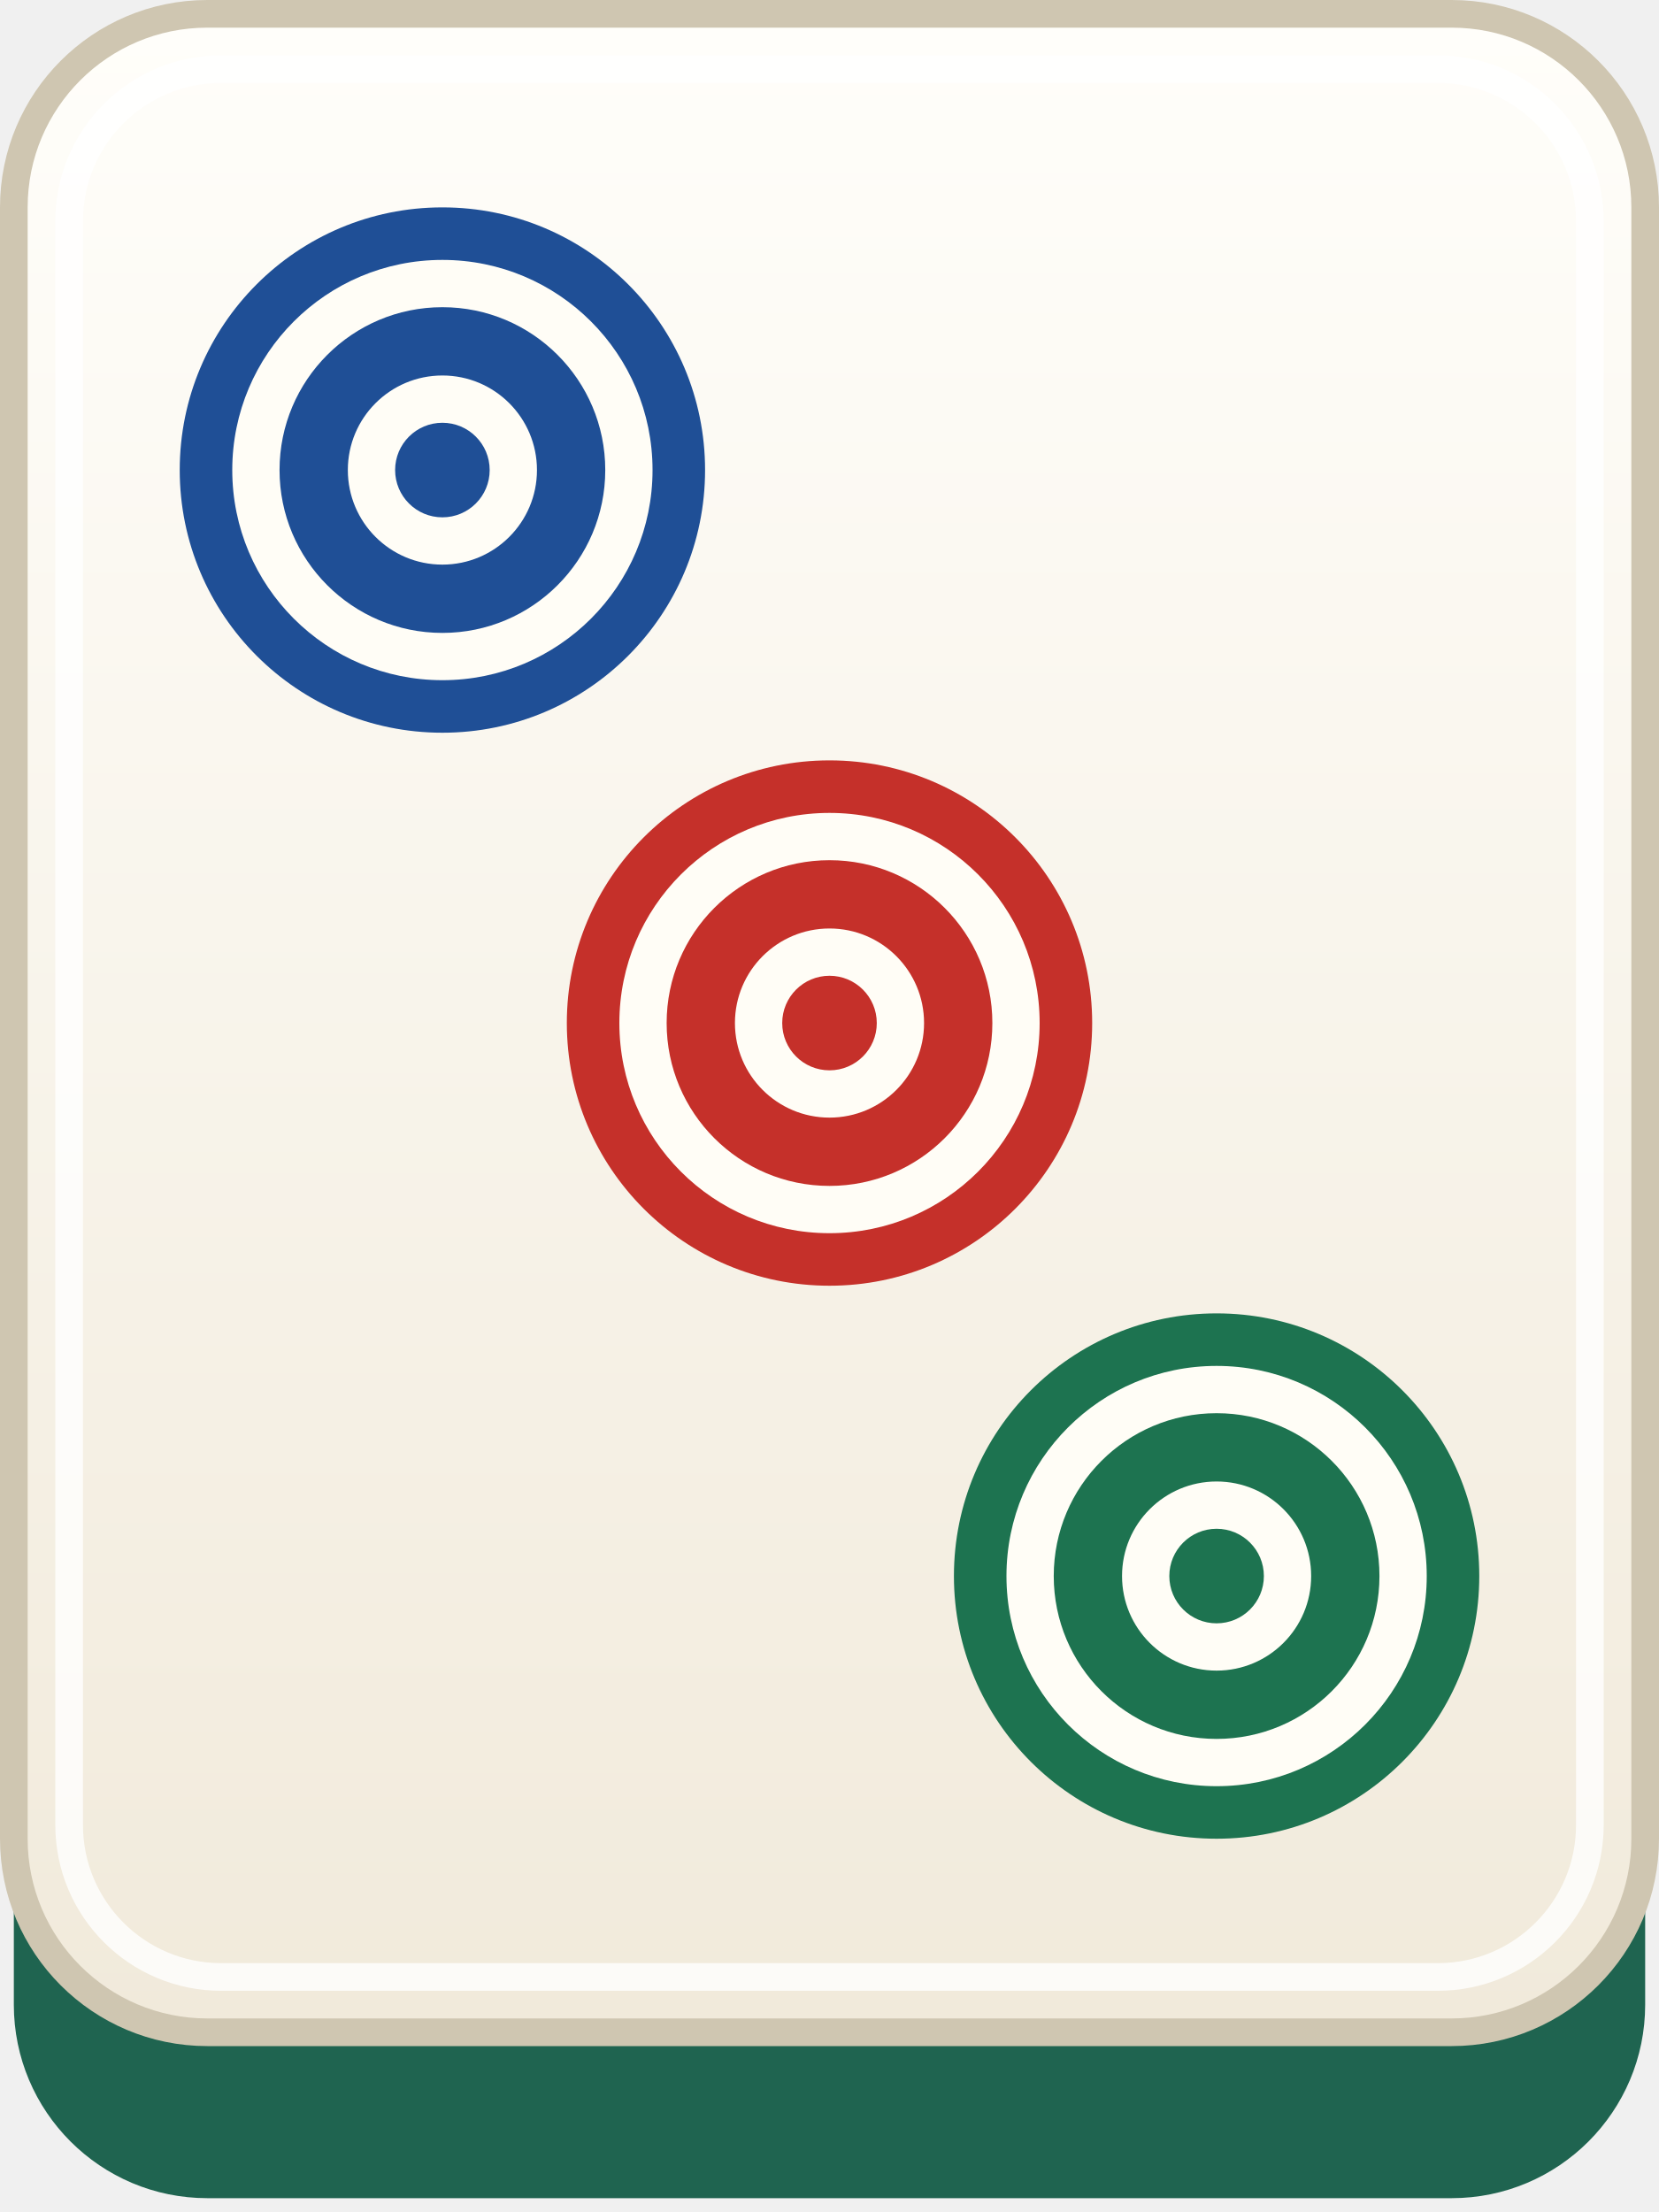
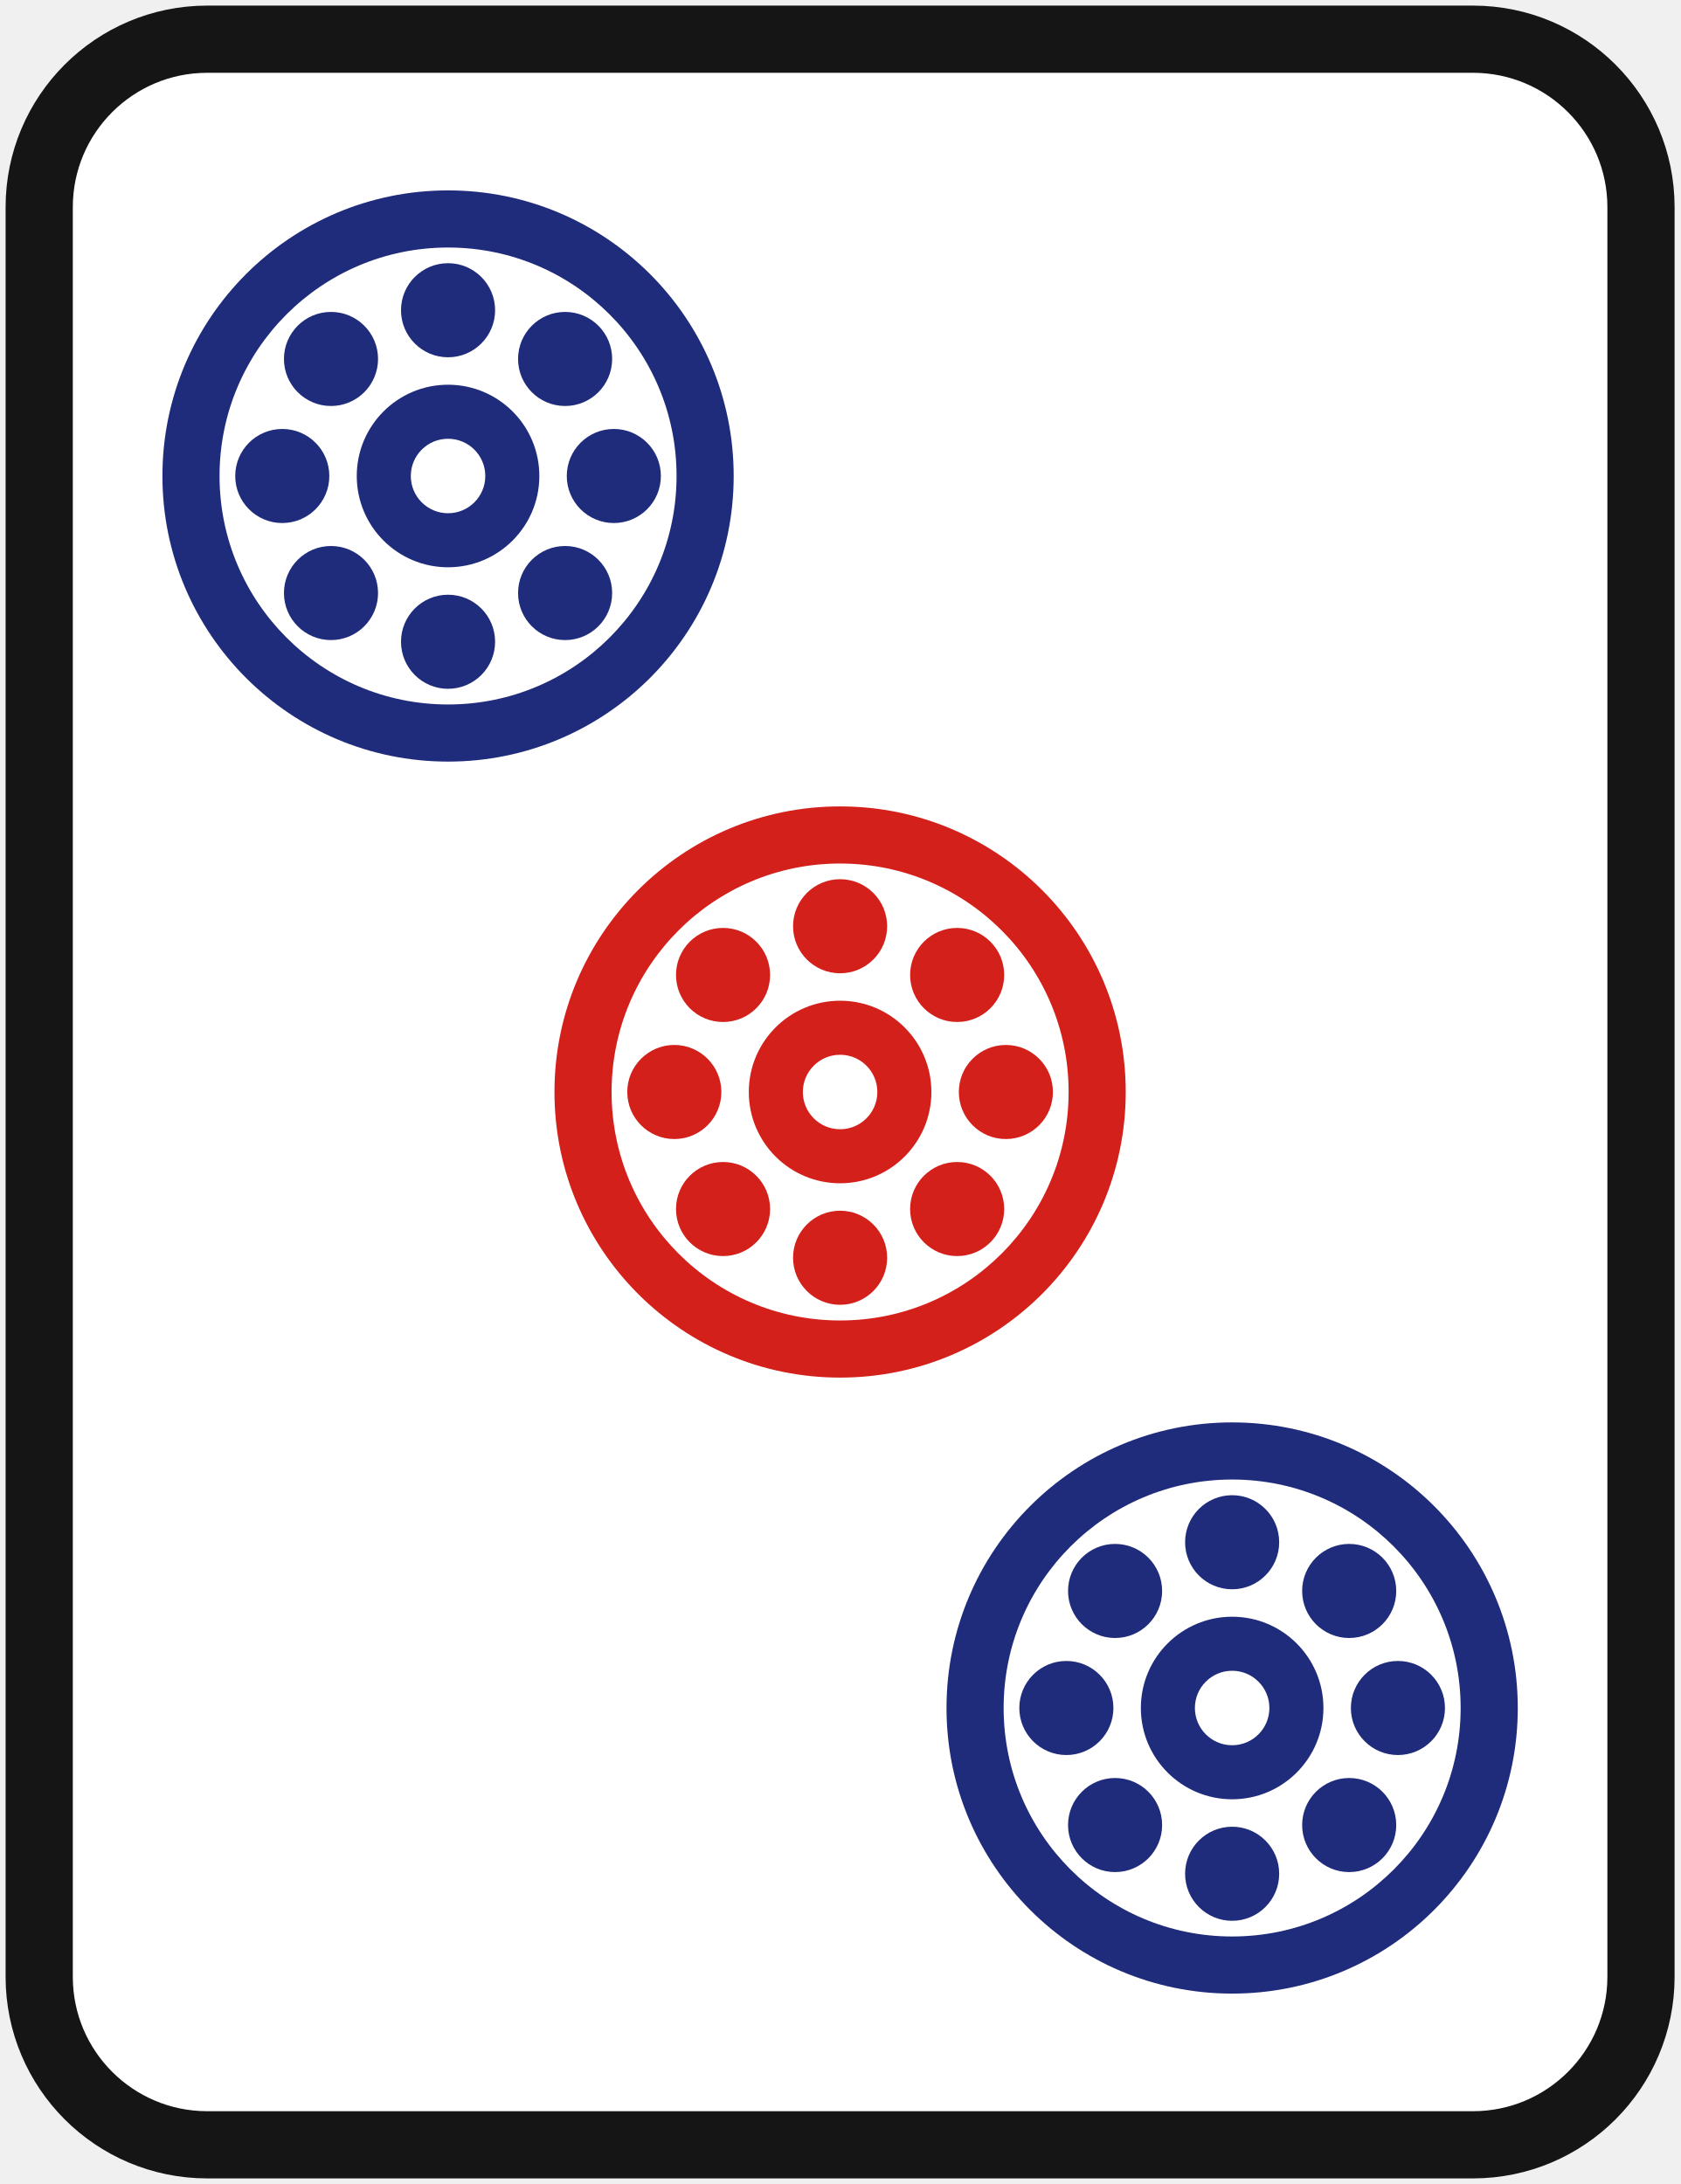
- <svg xmlns="http://www.w3.org/2000/svg" viewBox="0 0 60 80" width="60" height="80" role="img" aria-label="3통">
-   <defs>
-     <linearGradient id="f" x1="0" y1="0" x2="0" y2="1">
-       <stop offset="0" stop-color="#fffefa" />
-       <stop offset="1" stop-color="#f1eadb" />
-     </linearGradient>
-   </defs>
-   <rect x="0.5" y="3" width="59" height="76.5" rx="7" fill="#1f6450" />
-   <rect x="0.5" y="0.5" width="59" height="73" rx="7" fill="url(#f)" stroke="#cfc6b1" />
-   <rect x="2.5" y="2.5" width="55" height="69" rx="5.5" fill="none" stroke="#fff" stroke-opacity="0.8" />
-   <circle cx="16" cy="17" r="9.5" fill="#1f4f96" />
-   <circle cx="16" cy="17" r="7.60" fill="#fffdf6" />
-   <circle cx="16" cy="17" r="5.89" fill="#1f4f96" />
-   <circle cx="16" cy="17" r="3.42" fill="#fffdf6" />
-   <circle cx="16" cy="17" r="1.71" fill="#1f4f96" />
-   <circle cx="30" cy="37" r="9.5" fill="#c5302a" />
-   <circle cx="30" cy="37" r="7.60" fill="#fffdf6" />
-   <circle cx="30" cy="37" r="5.89" fill="#c5302a" />
-   <circle cx="30" cy="37" r="3.42" fill="#fffdf6" />
-   <circle cx="30" cy="37" r="1.71" fill="#c5302a" />
-   <circle cx="44" cy="57" r="9.5" fill="#1d7350" />
-   <circle cx="44" cy="57" r="7.60" fill="#fffdf6" />
-   <circle cx="44" cy="57" r="5.89" fill="#1d7350" />
-   <circle cx="44" cy="57" r="3.42" fill="#fffdf6" />
-   <circle cx="44" cy="57" r="1.71" fill="#1d7350" />
+ <svg xmlns="http://www.w3.org/2000/svg" viewBox="0 0 60 78" width="60" height="78" role="img" aria-label="3통">
+   <rect x="1.4" y="1.4" width="57.2" height="75.2" rx="6" fill="#fff" stroke="#151515" stroke-width="2.4" />
+   <circle cx="16" cy="17" r="10.2" fill="#1f2b7b" />
+   <circle cx="16" cy="17" r="8.16" fill="#fff" />
+   <circle cx="21.92" cy="17.00" r="1.68" fill="#1f2b7b" />
+   <circle cx="20.18" cy="21.18" r="1.68" fill="#1f2b7b" />
+   <circle cx="16.00" cy="22.92" r="1.68" fill="#1f2b7b" />
+   <circle cx="11.82" cy="21.18" r="1.68" fill="#1f2b7b" />
+   <circle cx="10.08" cy="17.00" r="1.68" fill="#1f2b7b" />
+   <circle cx="11.82" cy="12.82" r="1.68" fill="#1f2b7b" />
+   <circle cx="16.00" cy="11.08" r="1.68" fill="#1f2b7b" />
+   <circle cx="20.18" cy="12.82" r="1.68" fill="#1f2b7b" />
+   <circle cx="16" cy="17" r="3.26" fill="#1f2b7b" />
+   <circle cx="16" cy="17" r="1.33" fill="#fff" />
+   <circle cx="30" cy="39" r="10.2" fill="#d4201b" />
+   <circle cx="30" cy="39" r="8.16" fill="#fff" />
+   <circle cx="35.92" cy="39.00" r="1.68" fill="#d4201b" />
+   <circle cx="34.18" cy="43.18" r="1.68" fill="#d4201b" />
+   <circle cx="30.00" cy="44.92" r="1.68" fill="#d4201b" />
+   <circle cx="25.82" cy="43.18" r="1.68" fill="#d4201b" />
+   <circle cx="24.08" cy="39.00" r="1.68" fill="#d4201b" />
+   <circle cx="25.82" cy="34.82" r="1.68" fill="#d4201b" />
+   <circle cx="30.00" cy="33.08" r="1.68" fill="#d4201b" />
+   <circle cx="34.18" cy="34.82" r="1.68" fill="#d4201b" />
+   <circle cx="30" cy="39" r="3.26" fill="#d4201b" />
+   <circle cx="30" cy="39" r="1.33" fill="#fff" />
+   <circle cx="44" cy="61" r="10.2" fill="#1f2b7b" />
+   <circle cx="44" cy="61" r="8.16" fill="#fff" />
+   <circle cx="49.92" cy="61.00" r="1.68" fill="#1f2b7b" />
+   <circle cx="48.18" cy="65.18" r="1.68" fill="#1f2b7b" />
+   <circle cx="44.00" cy="66.92" r="1.68" fill="#1f2b7b" />
+   <circle cx="39.82" cy="65.18" r="1.68" fill="#1f2b7b" />
+   <circle cx="38.08" cy="61.00" r="1.68" fill="#1f2b7b" />
+   <circle cx="39.82" cy="56.82" r="1.68" fill="#1f2b7b" />
+   <circle cx="44.00" cy="55.08" r="1.68" fill="#1f2b7b" />
+   <circle cx="48.18" cy="56.82" r="1.68" fill="#1f2b7b" />
+   <circle cx="44" cy="61" r="3.26" fill="#1f2b7b" />
+   <circle cx="44" cy="61" r="1.33" fill="#fff" />
</svg>
